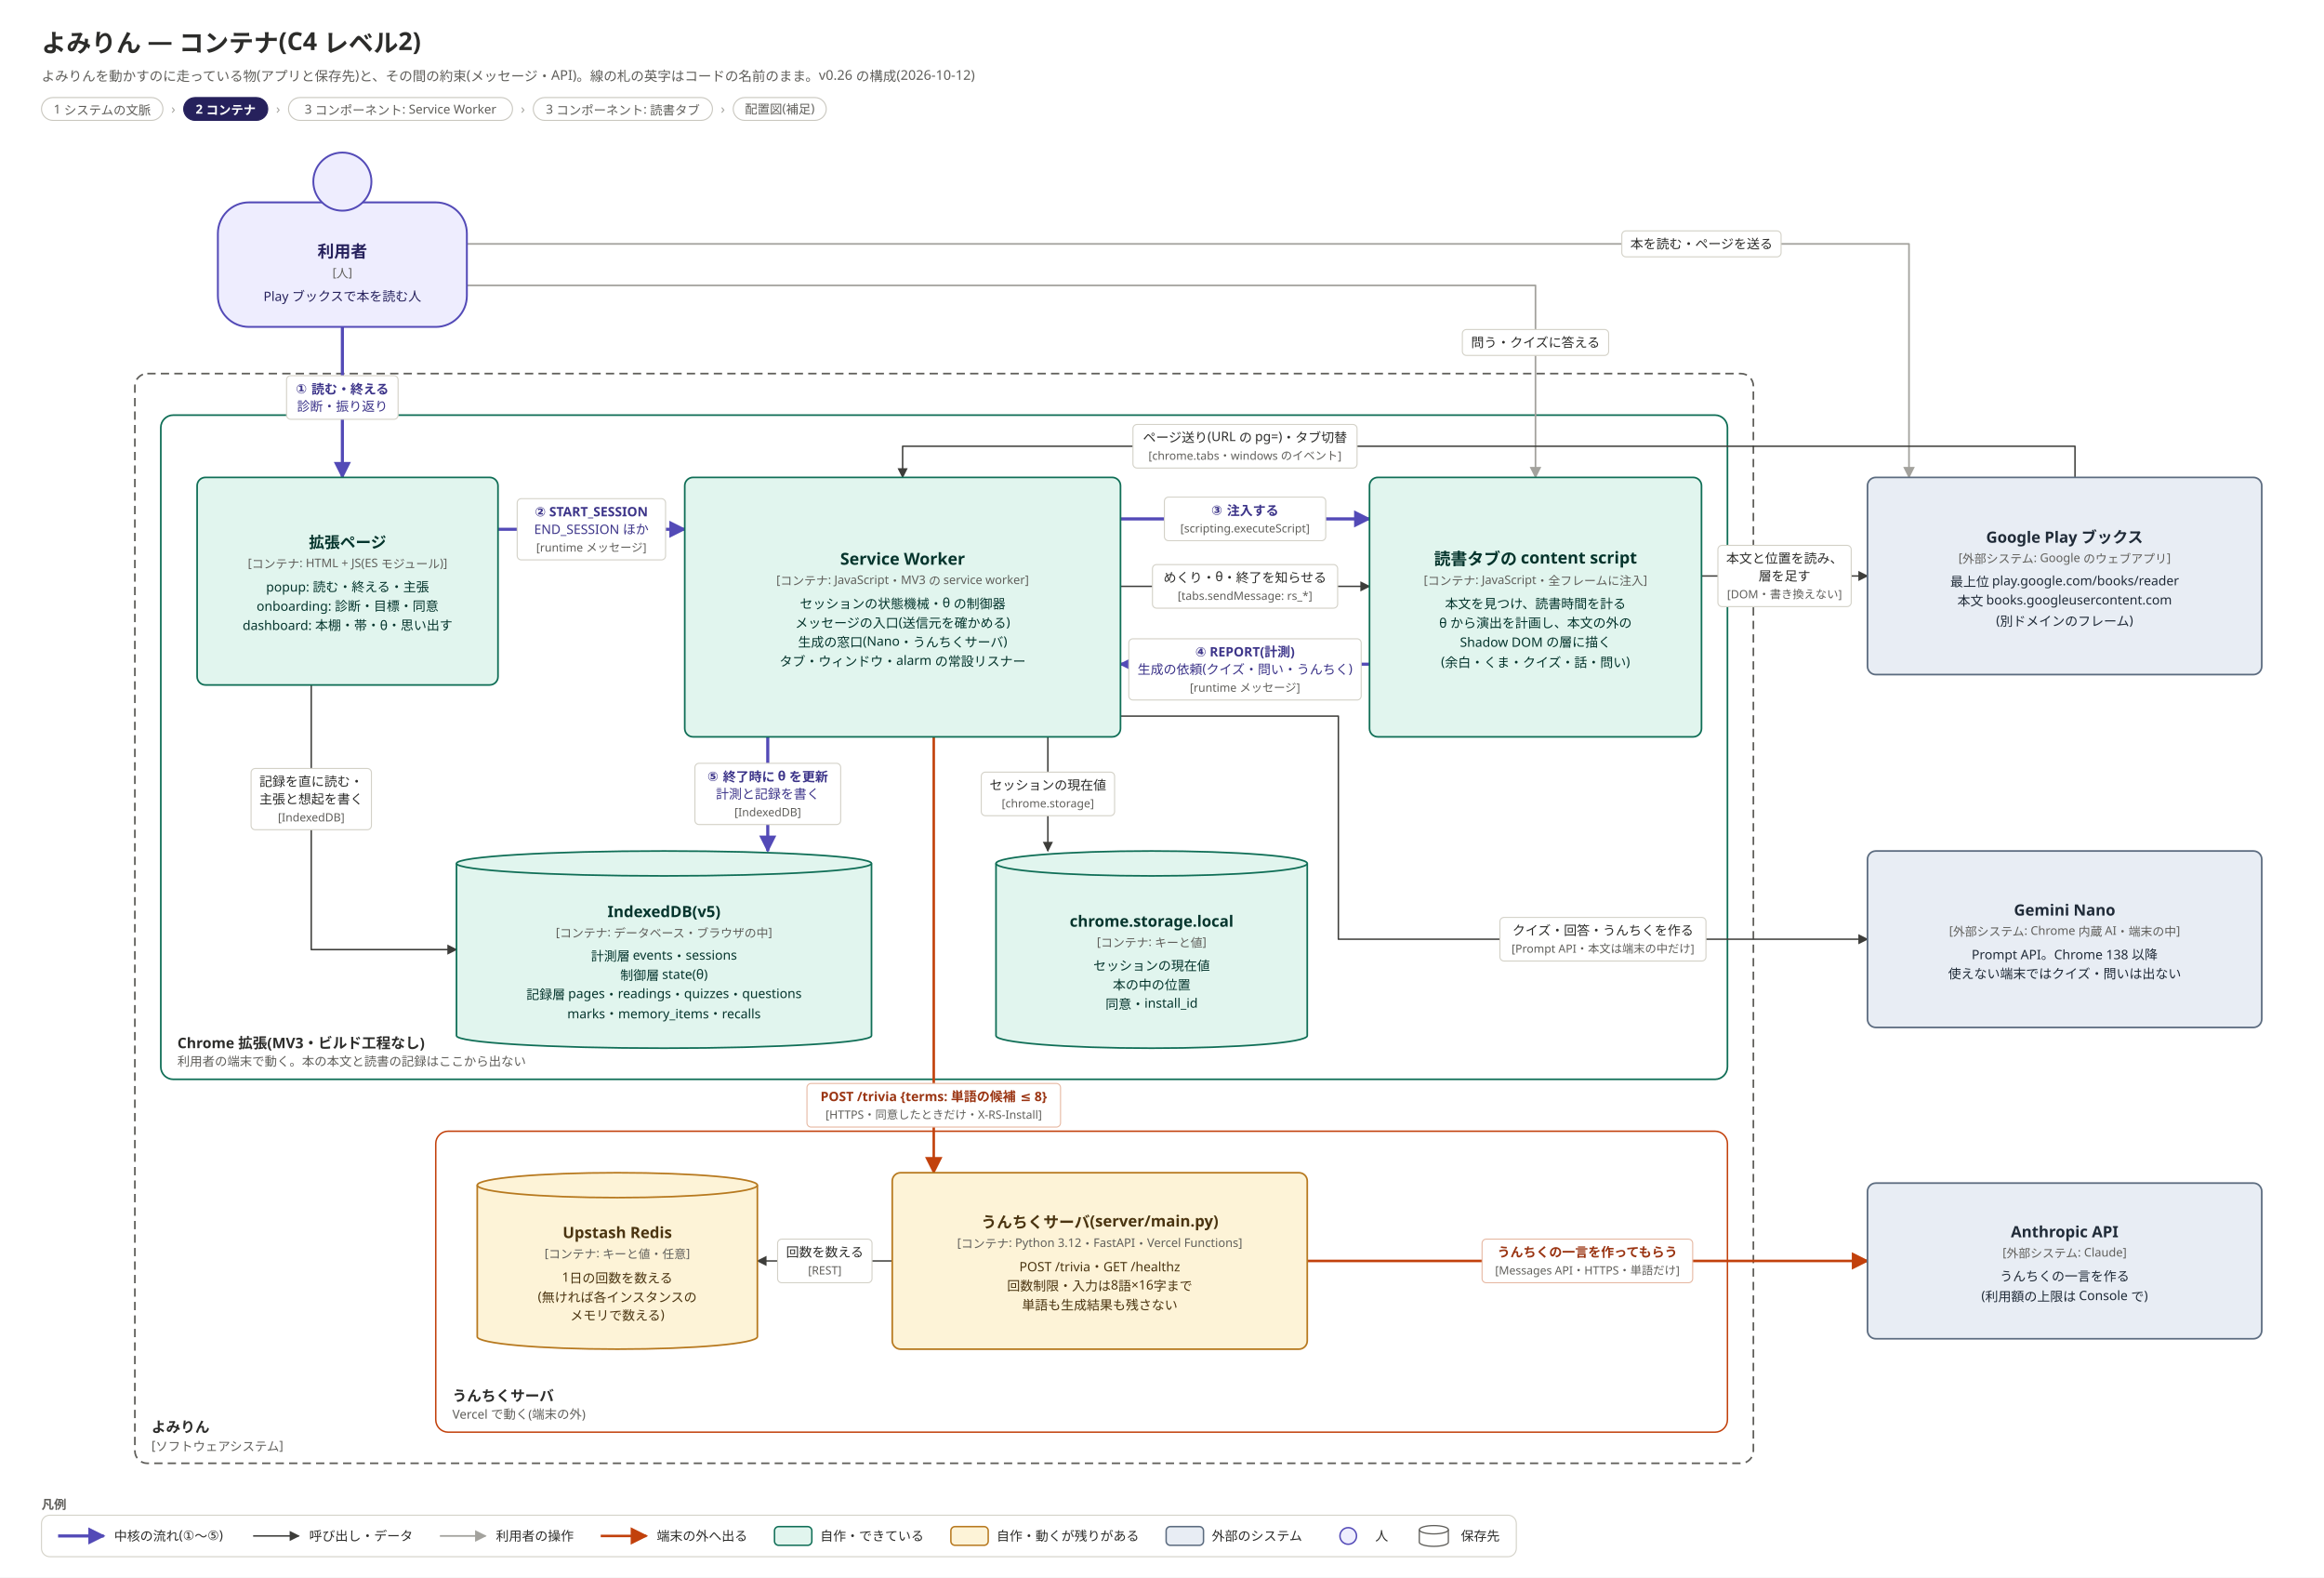
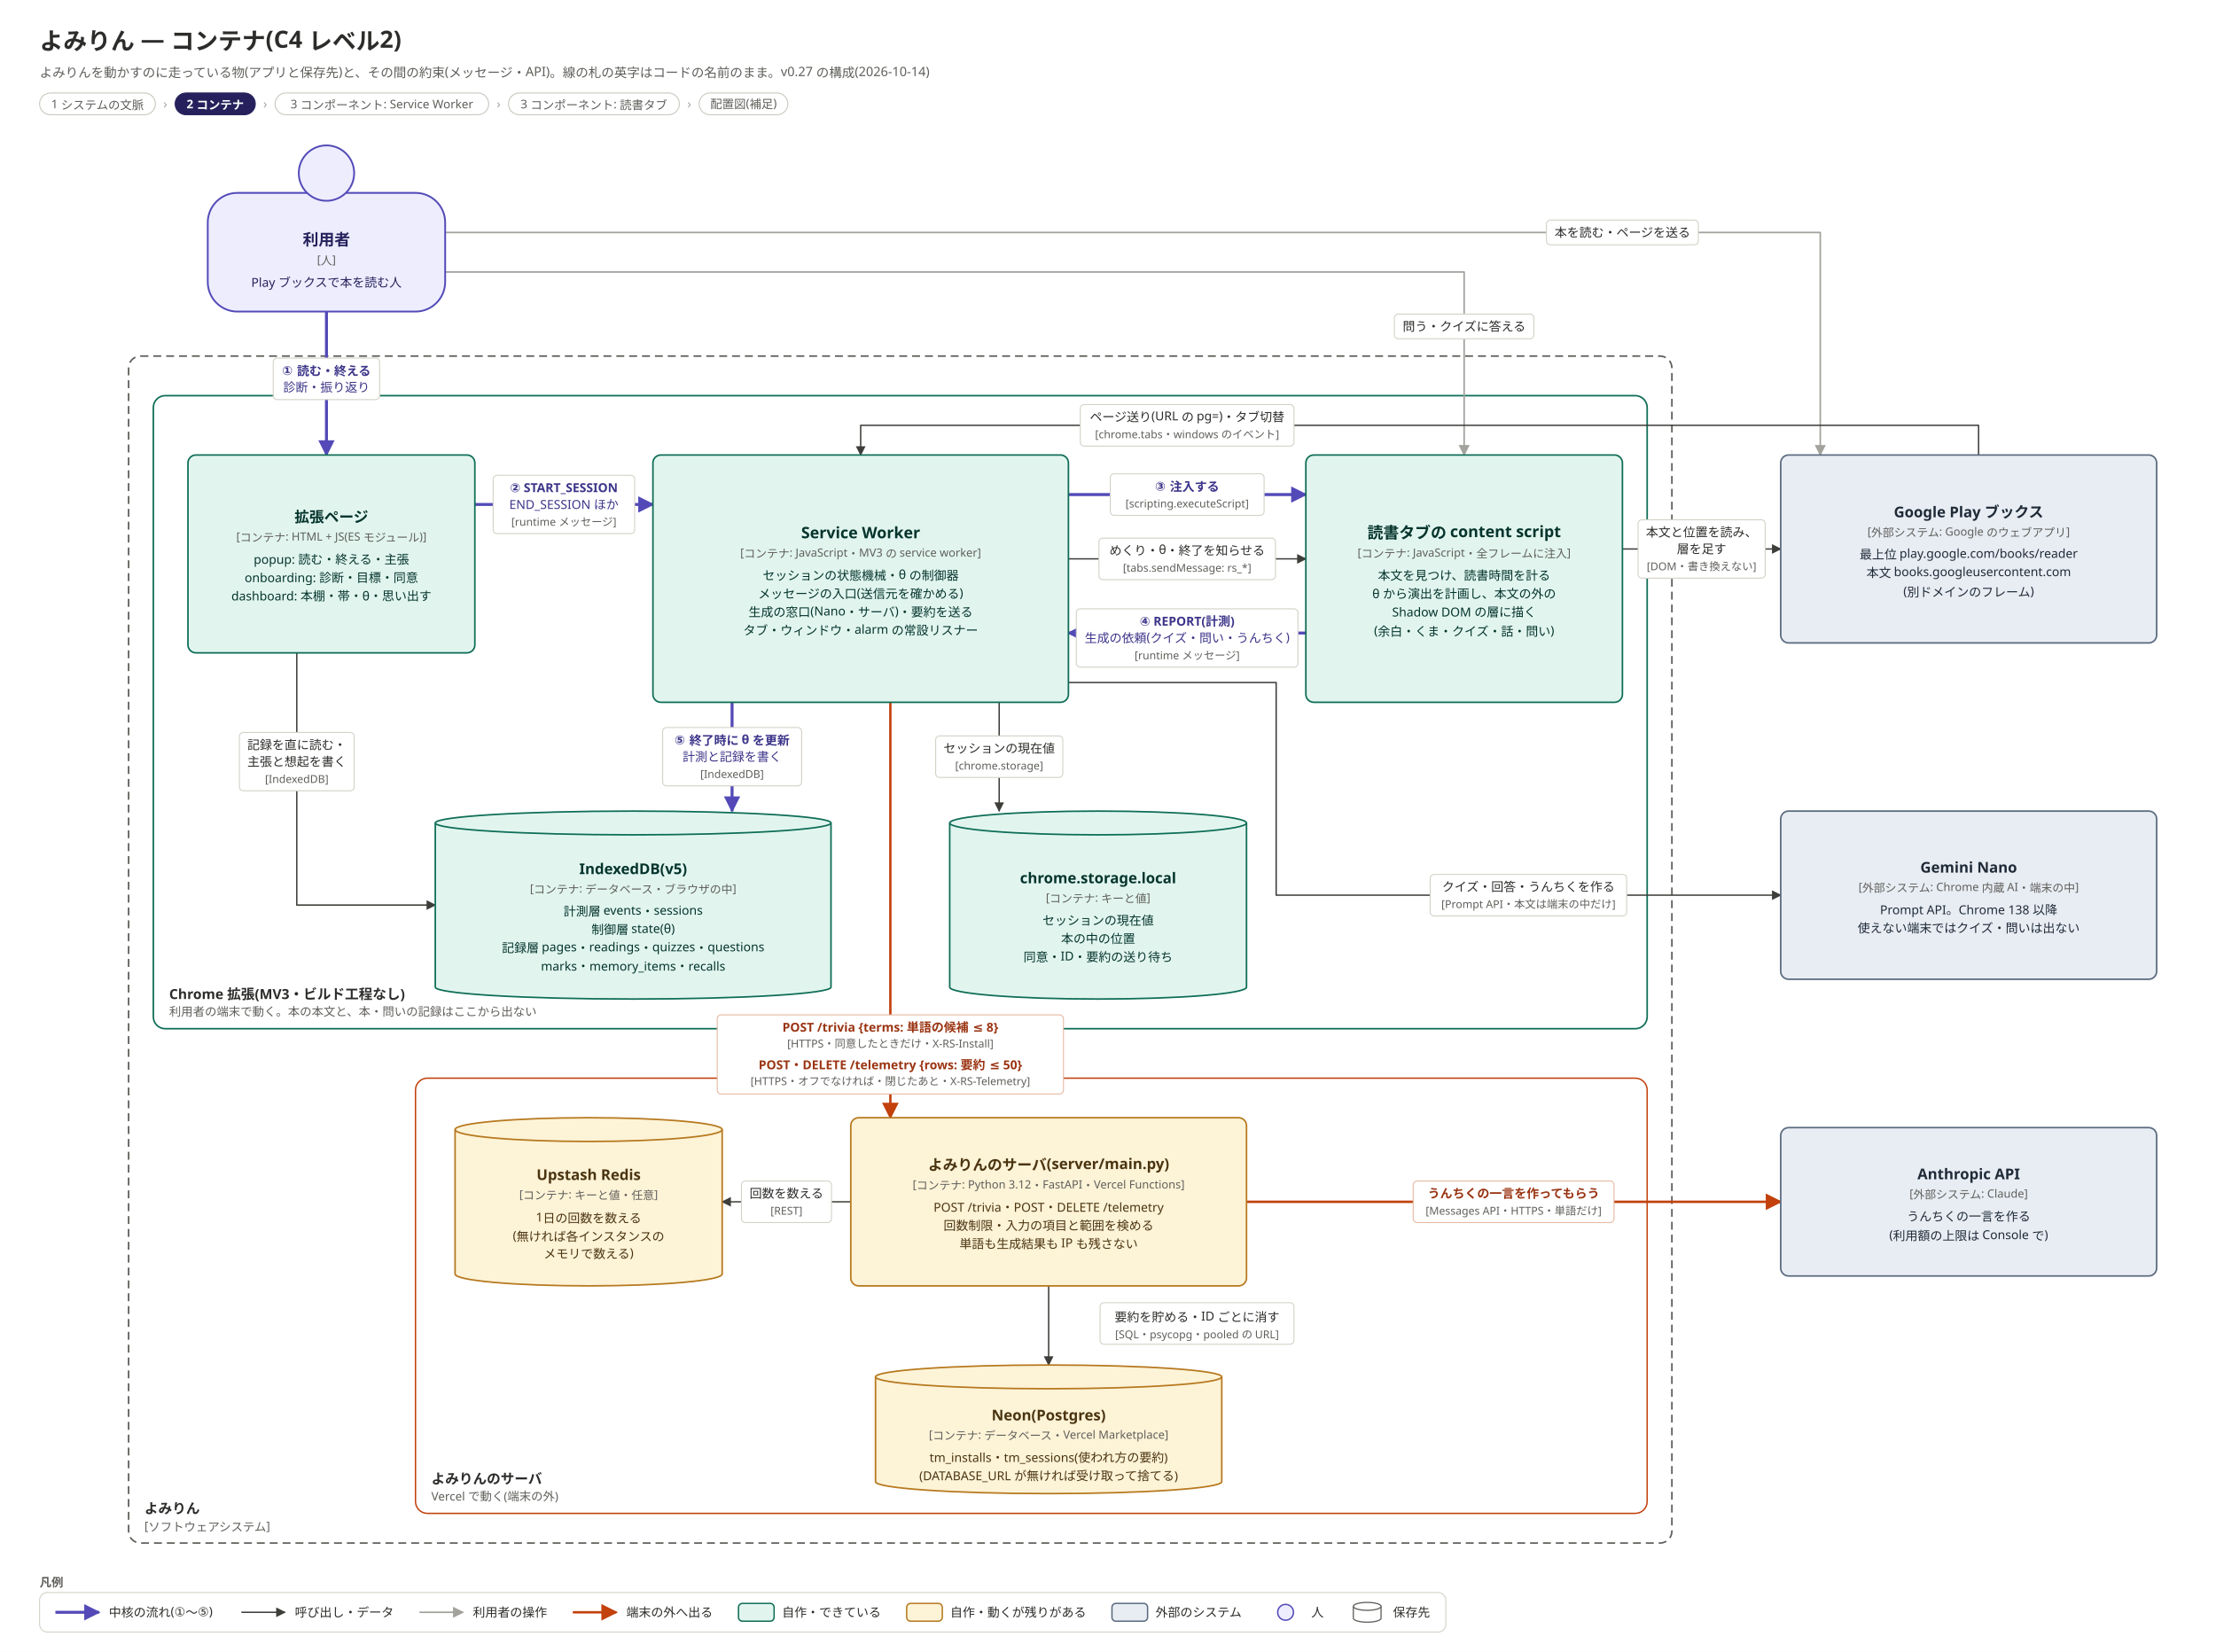
- <svg xmlns="http://www.w3.org/2000/svg" viewBox="0 0 2240 1520" width="2240" height="1520" font-family="'Hiragino Sans','Hiragino Kaku Gothic ProN','Noto Sans JP','Yu Gothic',sans-serif">
+ <svg xmlns="http://www.w3.org/2000/svg" viewBox="0 0 2240 1670" width="2240" height="1670" font-family="'Hiragino Sans','Hiragino Kaku Gothic ProN','Noto Sans JP','Yu Gothic',sans-serif">
  <defs>
    <marker id="a-main" viewBox="0 0 10 10" refX="9" refY="5" markerWidth="5.5" markerHeight="5.5" orient="auto-start-reverse">
      <path d="M0,0 L10,5 L0,10 z" fill="#534ab7" />
    </marker>
    <marker id="a-call" viewBox="0 0 10 10" refX="9" refY="5" markerWidth="7" markerHeight="7" orient="auto-start-reverse">
      <path d="M0,0 L10,5 L0,10 z" fill="#3d3d3a" />
    </marker>
    <marker id="a-user" viewBox="0 0 10 10" refX="9" refY="5" markerWidth="7" markerHeight="7" orient="auto-start-reverse">
      <path d="M0,0 L10,5 L0,10 z" fill="#a3a29d" />
    </marker>
    <marker id="a-egress" viewBox="0 0 10 10" refX="9" refY="5" markerWidth="7" markerHeight="7" orient="auto-start-reverse">
      <path d="M0,0 L10,5 L0,10 z" fill="#c2410c" />
    </marker>
  </defs>
-   <rect width="2240" height="1520" fill="#ffffff" />
-   <rect x="130" y="360" width="1560" height="1050" rx="12" fill="none" stroke="#5f5e5a" stroke-width="1.6" stroke-dasharray="8 5" />
-   <text x="146" y="1380" font-size="14" font-weight="700" fill="#2c2c2a">よみりん</text>
-   <text x="146" y="1397" font-size="12" fill="#5f5e5a">[ソフトウェアシステム]</text>
+   <rect width="2240" height="1670" fill="#ffffff" />
+   <rect x="130" y="360" width="1560" height="1200" rx="12" fill="none" stroke="#5f5e5a" stroke-width="1.6" stroke-dasharray="8 5" />
+   <text x="146" y="1530" font-size="14" font-weight="700" fill="#2c2c2a">よみりん</text>
+   <text x="146" y="1547" font-size="12" fill="#5f5e5a">[ソフトウェアシステム]</text>
  <rect x="155" y="400" width="1510" height="640" rx="12" fill="none" stroke="#0f6e56" stroke-width="1.6" />
  <text x="171" y="1010" font-size="14" font-weight="700" fill="#2c2c2a">Chrome 拡張(MV3・ビルド工程なし)</text>
-   <text x="171" y="1027" font-size="12" fill="#5f5e5a">利用者の端末で動く。本の本文と読書の記録はここから出ない</text>
-   <rect x="420" y="1090" width="1245" height="290" rx="12" fill="none" stroke="#c2410c" stroke-width="1.4" />
-   <text x="436" y="1350" font-size="14" font-weight="700" fill="#2c2c2a">うんちくサーバ</text>
-   <text x="436" y="1367" font-size="12" fill="#5f5e5a">Vercel で動く(端末の外)</text>
+   <text x="171" y="1027" font-size="12" fill="#5f5e5a">利用者の端末で動く。本の本文と、本・問いの記録はここから出ない</text>
+   <rect x="420" y="1090" width="1245" height="440" rx="12" fill="none" stroke="#c2410c" stroke-width="1.4" />
+   <text x="436" y="1500" font-size="14" font-weight="700" fill="#2c2c2a">よみりんのサーバ</text>
+   <text x="436" y="1517" font-size="12" fill="#5f5e5a">Vercel で動く(端末の外)</text>
  <path d="M330,315 L330,460" fill="none" stroke="#534ab7" stroke-width="3" stroke-linejoin="round" marker-end="url(#a-main)" />
  <path d="M450,235 L1840,235 L1840,460" fill="none" stroke="#a3a29d" stroke-width="1.6" stroke-linejoin="round" marker-end="url(#a-user)" />
  <path d="M450,275 L1480,275 L1480,460" fill="none" stroke="#a3a29d" stroke-width="1.6" stroke-linejoin="round" marker-end="url(#a-user)" />
  <path d="M480,510 L660,510" fill="none" stroke="#534ab7" stroke-width="3" stroke-linejoin="round" marker-end="url(#a-main)" />
  <path d="M300,660 L300,915 L440,915" fill="none" stroke="#3d3d3a" stroke-width="1.4" stroke-linejoin="round" marker-end="url(#a-call)" />
  <path d="M1080,500 L1320,500" fill="none" stroke="#534ab7" stroke-width="3" stroke-linejoin="round" marker-end="url(#a-main)" />
  <path d="M1080,565 L1320,565" fill="none" stroke="#3d3d3a" stroke-width="1.4" stroke-linejoin="round" marker-end="url(#a-call)" />
  <path d="M1320,640 L1080,640" fill="none" stroke="#534ab7" stroke-width="3" stroke-linejoin="round" marker-end="url(#a-main)" />
  <path d="M740,710 L740,820" fill="none" stroke="#534ab7" stroke-width="3" stroke-linejoin="round" marker-end="url(#a-main)" />
  <path d="M1010,710 L1010,820" fill="none" stroke="#3d3d3a" stroke-width="1.4" stroke-linejoin="round" marker-end="url(#a-call)" />
  <path d="M2000,460 L2000,430 L870,430 L870,460" fill="none" stroke="#3d3d3a" stroke-width="1.4" stroke-linejoin="round" marker-end="url(#a-call)" />
  <path d="M1640,555 L1800,555" fill="none" stroke="#3d3d3a" stroke-width="1.4" stroke-linejoin="round" marker-end="url(#a-call)" />
  <path d="M1080,690 L1290,690 L1290,905 L1800,905" fill="none" stroke="#3d3d3a" stroke-width="1.4" stroke-linejoin="round" marker-end="url(#a-call)" />
  <path d="M900,710 L900,1130" fill="none" stroke="#c2410c" stroke-width="2.4" stroke-linejoin="round" marker-end="url(#a-egress)" />
  <path d="M1260,1215 L1800,1215" fill="none" stroke="#c2410c" stroke-width="2.4" stroke-linejoin="round" marker-end="url(#a-egress)" />
  <path d="M860,1215 L730,1215" fill="none" stroke="#3d3d3a" stroke-width="1.4" stroke-linejoin="round" marker-end="url(#a-call)" />
+   <path d="M1060,1300 L1060,1380" fill="none" stroke="#3d3d3a" stroke-width="1.4" stroke-linejoin="round" marker-end="url(#a-call)" />
  <rect x="210" y="195" width="240" height="120" rx="30" fill="#eeedfe" stroke="#534ab7" stroke-width="1.8" />
  <circle cx="330" cy="175" r="28" fill="#eeedfe" stroke="#534ab7" stroke-width="1.8" />
  <text x="330" y="247.93" text-anchor="middle" font-size="16" font-weight="700" fill="#26215c">利用者</text>
  <text x="330" y="266.52" text-anchor="middle" font-size="11.5" fill="#5f5e5a">[人]</text>
  <text x="330" y="290" text-anchor="middle" font-size="12.5" fill="#26215c">Play ブックスで本を読む人</text>
  <rect x="190" y="460" width="290" height="200" rx="8" fill="#e1f5ee" stroke="#0f6e56" stroke-width="1.6" />
  <text x="335" y="527.95" text-anchor="middle" font-size="15" font-weight="700" fill="#04342c">拡張ページ</text>
  <text x="335" y="546.52" text-anchor="middle" font-size="11.5" fill="#5f5e5a">[コンテナ: HTML + JS(ES モジュール)]</text>
  <text x="335" y="570" text-anchor="middle" font-size="12.5" fill="#04342c">popup: 読む・終える・主張</text>
  <text x="335" y="588.5" text-anchor="middle" font-size="12.5" fill="#04342c">onboarding: 診断・目標・同意</text>
  <text x="335" y="607" text-anchor="middle" font-size="12.5" fill="#04342c">dashboard: 本棚・帯・θ・思い出す</text>
  <rect x="660" y="460" width="420" height="250" rx="8" fill="#e1f5ee" stroke="#0f6e56" stroke-width="1.6" />
  <text x="870" y="544.18" text-anchor="middle" font-size="16" font-weight="700" fill="#04342c">Service Worker</text>
  <text x="870" y="562.77" text-anchor="middle" font-size="11.5" fill="#5f5e5a">[コンテナ: JavaScript・MV3 の service worker]</text>
  <text x="870" y="586.25" text-anchor="middle" font-size="12.5" fill="#04342c">セッションの状態機械・θ の制御器</text>
  <text x="870" y="604.75" text-anchor="middle" font-size="12.5" fill="#04342c">メッセージの入口(送信元を確かめる)</text>
-   <text x="870" y="623.25" text-anchor="middle" font-size="12.5" fill="#04342c">生成の窓口(Nano・うんちくサーバ)</text>
+   <text x="870" y="623.25" text-anchor="middle" font-size="12.5" fill="#04342c">生成の窓口(Nano・サーバ)・要約を送る</text>
  <text x="870" y="641.75" text-anchor="middle" font-size="12.5" fill="#04342c">タブ・ウィンドウ・alarm の常設リスナー</text>
  <rect x="1320" y="460" width="320" height="250" rx="8" fill="#e1f5ee" stroke="#0f6e56" stroke-width="1.6" />
  <text x="1480" y="544.18" text-anchor="middle" font-size="16" font-weight="700" fill="#04342c">読書タブの content script</text>
  <text x="1480" y="562.77" text-anchor="middle" font-size="11.5" fill="#5f5e5a">[コンテナ: JavaScript・全フレームに注入]</text>
  <text x="1480" y="586.25" text-anchor="middle" font-size="12.5" fill="#04342c">本文を見つけ、読書時間を計る</text>
  <text x="1480" y="604.75" text-anchor="middle" font-size="12.5" fill="#04342c">θ から演出を計画し、本文の外の</text>
  <text x="1480" y="623.25" text-anchor="middle" font-size="12.5" fill="#04342c">Shadow DOM の層に描く</text>
  <text x="1480" y="641.75" text-anchor="middle" font-size="12.5" fill="#04342c">(余白・くま・クイズ・話・問い)</text>
  <path d="M440,832 a200,12 0 0 1 400,0 v166 a200,12 0 0 1 -400,0 z" fill="#e1f5ee" stroke="#0f6e56" stroke-width="1.6" />
  <path d="M440,832 a200,12 0 0 0 400,0" fill="none" stroke="#0f6e56" stroke-width="1.6" />
  <text x="640" y="883.7" text-anchor="middle" font-size="15" font-weight="700" fill="#04342c">IndexedDB(v5)</text>
  <text x="640" y="902.27" text-anchor="middle" font-size="11.5" fill="#5f5e5a">[コンテナ: データベース・ブラウザの中]</text>
  <text x="640" y="925.75" text-anchor="middle" font-size="12.5" fill="#04342c">計測層 events・sessions</text>
  <text x="640" y="944.25" text-anchor="middle" font-size="12.5" fill="#04342c">制御層 state(θ)</text>
  <text x="640" y="962.75" text-anchor="middle" font-size="12.5" fill="#04342c">記録層 pages・readings・quizzes・questions</text>
  <text x="640" y="981.25" text-anchor="middle" font-size="12.5" fill="#04342c">marks・memory_items・recalls</text>
  <path d="M960,832 a150,12 0 0 1 300,0 v166 a150,12 0 0 1 -300,0 z" fill="#e1f5ee" stroke="#0f6e56" stroke-width="1.6" />
  <path d="M960,832 a150,12 0 0 0 300,0" fill="none" stroke="#0f6e56" stroke-width="1.6" />
  <text x="1110" y="892.95" text-anchor="middle" font-size="15" font-weight="700" fill="#04342c">chrome.storage.local</text>
  <text x="1110" y="911.52" text-anchor="middle" font-size="11.5" fill="#5f5e5a">[コンテナ: キーと値]</text>
  <text x="1110" y="935" text-anchor="middle" font-size="12.5" fill="#04342c">セッションの現在値</text>
  <text x="1110" y="953.5" text-anchor="middle" font-size="12.5" fill="#04342c">本の中の位置</text>
-   <text x="1110" y="972" text-anchor="middle" font-size="12.5" fill="#04342c">同意・install_id</text>
+   <text x="1110" y="972" text-anchor="middle" font-size="12.5" fill="#04342c">同意・ID・要約の送り待ち</text>
  <rect x="860" y="1130" width="400" height="170" rx="8" fill="#fdf3d7" stroke="#b7791f" stroke-width="1.6" />
-   <text x="1060" y="1182.95" text-anchor="middle" font-size="15" font-weight="700" fill="#4a3410">うんちくサーバ(server/main.py)</text>
+   <text x="1060" y="1182.95" text-anchor="middle" font-size="15" font-weight="700" fill="#4a3410">よみりんのサーバ(server/main.py)</text>
  <text x="1060" y="1201.52" text-anchor="middle" font-size="11.5" fill="#5f5e5a">[コンテナ: Python 3.12・FastAPI・Vercel Functions]</text>
-   <text x="1060" y="1225" text-anchor="middle" font-size="12.5" fill="#4a3410">POST /trivia・GET /healthz</text>
-   <text x="1060" y="1243.5" text-anchor="middle" font-size="12.5" fill="#4a3410">回数制限・入力は8語×16字まで</text>
-   <text x="1060" y="1262" text-anchor="middle" font-size="12.5" fill="#4a3410">単語も生成結果も残さない</text>
+   <text x="1060" y="1225" text-anchor="middle" font-size="12.5" fill="#4a3410">POST /trivia・POST・DELETE /telemetry</text>
+   <text x="1060" y="1243.5" text-anchor="middle" font-size="12.5" fill="#4a3410">回数制限・入力の項目と範囲を検める</text>
+   <text x="1060" y="1262" text-anchor="middle" font-size="12.5" fill="#4a3410">単語も生成結果も IP も残さない</text>
  <path d="M460,1142 a135,12 0 0 1 270,0 v146 a135,12 0 0 1 -270,0 z" fill="#fdf3d7" stroke="#b7791f" stroke-width="1.6" />
  <path d="M460,1142 a135,12 0 0 0 270,0" fill="none" stroke="#b7791f" stroke-width="1.6" />
  <text x="595" y="1192.95" text-anchor="middle" font-size="15" font-weight="700" fill="#4a3410">Upstash Redis</text>
  <text x="595" y="1211.52" text-anchor="middle" font-size="11.5" fill="#5f5e5a">[コンテナ: キーと値・任意]</text>
  <text x="595" y="1235" text-anchor="middle" font-size="12.5" fill="#4a3410">1日の回数を数える</text>
  <text x="595" y="1253.5" text-anchor="middle" font-size="12.5" fill="#4a3410">(無ければ各インスタンスの</text>
  <text x="595" y="1272" text-anchor="middle" font-size="12.5" fill="#4a3410">メモリで数える)</text>
+   <path d="M885,1392 a175,12 0 0 1 350,0 v106 a175,12 0 0 1 -350,0 z" fill="#fdf3d7" stroke="#b7791f" stroke-width="1.6" />
+   <path d="M885,1392 a175,12 0 0 0 350,0" fill="none" stroke="#b7791f" stroke-width="1.6" />
+   <text x="1060" y="1436" text-anchor="middle" font-size="15" font-weight="700" fill="#4a3410">Neon(Postgres)</text>
+   <text x="1060" y="1454.5" text-anchor="middle" font-size="11.5" fill="#5f5e5a">[コンテナ: データベース・Vercel Marketplace]</text>
+   <text x="1060" y="1478" text-anchor="middle" font-size="12.5" fill="#4a3410">tm_installs・tm_sessions(使われ方の要約)</text>
+   <text x="1060" y="1496.5" text-anchor="middle" font-size="12.5" fill="#4a3410">(DATABASE_URL が無ければ受け取って捨てる)</text>
  <rect x="1800" y="460" width="380" height="190" rx="8" fill="#e8edf4" stroke="#5b6b7f" stroke-width="1.6" />
  <text x="1990" y="522.95" text-anchor="middle" font-size="15" font-weight="700" fill="#1f2a37">Google Play ブックス</text>
  <text x="1990" y="541.52" text-anchor="middle" font-size="11.5" fill="#5f5e5a">[外部システム: Google のウェブアプリ]</text>
  <text x="1990" y="565" text-anchor="middle" font-size="12.5" fill="#1f2a37">最上位 play.google.com/books/reader</text>
  <text x="1990" y="583.5" text-anchor="middle" font-size="12.5" fill="#1f2a37">本文 books.googleusercontent.com</text>
  <text x="1990" y="602" text-anchor="middle" font-size="12.5" fill="#1f2a37">(別ドメインのフレーム)</text>
  <rect x="1800" y="820" width="380" height="170" rx="8" fill="#e8edf4" stroke="#5b6b7f" stroke-width="1.6" />
  <text x="1990" y="882.2" text-anchor="middle" font-size="15" font-weight="700" fill="#1f2a37">Gemini Nano</text>
  <text x="1990" y="900.77" text-anchor="middle" font-size="11.5" fill="#5f5e5a">[外部システム: Chrome 内蔵 AI・端末の中]</text>
  <text x="1990" y="924.25" text-anchor="middle" font-size="12.5" fill="#1f2a37">Prompt API。Chrome 138 以降</text>
  <text x="1990" y="942.75" text-anchor="middle" font-size="12.5" fill="#1f2a37">使えない端末ではクイズ・問いは出ない</text>
  <rect x="1800" y="1140" width="380" height="150" rx="8" fill="#e8edf4" stroke="#5b6b7f" stroke-width="1.6" />
  <text x="1990" y="1192.2" text-anchor="middle" font-size="15" font-weight="700" fill="#1f2a37">Anthropic API</text>
  <text x="1990" y="1210.77" text-anchor="middle" font-size="11.5" fill="#5f5e5a">[外部システム: Claude]</text>
  <text x="1990" y="1234.25" text-anchor="middle" font-size="12.5" fill="#1f2a37">うんちくの一言を作る</text>
  <text x="1990" y="1252.75" text-anchor="middle" font-size="12.5" fill="#1f2a37">(利用額の上限は Console で)</text>
  <text x="40" y="50" font-size="24" font-weight="700" fill="#2c2c2a">よみりん — コンテナ(C4 レベル2)</text>
-   <text x="40" y="78" font-size="13" fill="#5f5e5a">よみりんを動かすのに走っている物(アプリと保存先)と、その間の約束(メッセージ・API)。線の札の英字はコードの名前のまま。v0.26 の構成(2026-10-12)</text>
+   <text x="40" y="78" font-size="13" fill="#5f5e5a">よみりんを動かすのに走っている物(アプリと保存先)と、その間の約束(メッセージ・API)。線の札の英字はコードの名前のまま。v0.27 の構成(2026-10-14)</text>
  <rect x="40" y="94" width="117.04" height="22" rx="11" fill="#ffffff" stroke="#c9c7bf" stroke-width="1" />
  <text x="98.52" y="109.5" text-anchor="middle" font-size="12" fill="#5f5e5a">1 システムの文脈</text>
  <text x="165.04" y="109.5" font-size="13" fill="#a3a29d">›</text>
  <rect x="177.04" y="94" width="81.04" height="22" rx="11" fill="#26215c" stroke="#26215c" stroke-width="1" />
  <text x="217.56" y="109.5" text-anchor="middle" font-size="12" font-weight="600" fill="#ffffff">2 コンテナ</text>
  <text x="266.08" y="109.5" font-size="13" fill="#a3a29d">›</text>
  <rect x="278.08" y="94" width="215.92" height="22" rx="11" fill="#ffffff" stroke="#c9c7bf" stroke-width="1" />
  <text x="386.04" y="109.5" text-anchor="middle" font-size="12" fill="#5f5e5a">3 コンポーネント: Service Worker</text>
  <text x="502" y="109.5" font-size="13" fill="#a3a29d">›</text>
  <rect x="514" y="94" width="172.72" height="22" rx="11" fill="#ffffff" stroke="#c9c7bf" stroke-width="1" />
  <text x="600.36" y="109.5" text-anchor="middle" font-size="12" fill="#5f5e5a">3 コンポーネント: 読書タブ</text>
  <text x="694.72" y="109.5" font-size="13" fill="#a3a29d">›</text>
  <rect x="706.72" y="94" width="89.68" height="22" rx="11" fill="#ffffff" stroke="#c9c7bf" stroke-width="1" />
  <text x="751.56" y="109.5" text-anchor="middle" font-size="12" fill="#5f5e5a">配置図(補足)</text>
  <rect x="276.2" y="362" width="107.5" height="42" rx="4" fill="#ffffff" stroke="#d3d1c7" stroke-width="1" />
  <text x="330" y="379" text-anchor="middle" font-size="12.5" font-weight="600" fill="#3c3489">① 読む・終える</text>
  <text x="330" y="396" text-anchor="middle" font-size="12.5" fill="#3c3489">診断・振り返り</text>
  <rect x="1563.2" y="222.5" width="153.5" height="25" rx="4" fill="#ffffff" stroke="#d3d1c7" stroke-width="1" />
  <text x="1640" y="239.5" text-anchor="middle" font-size="12.5" fill="#2c2c2a">本を読む・ページを送る</text>
  <rect x="1409.5" y="317.5" width="141" height="25" rx="4" fill="#ffffff" stroke="#d3d1c7" stroke-width="1" />
  <text x="1480" y="334.5" text-anchor="middle" font-size="12.5" fill="#2c2c2a">問う・クイズに答える</text>
  <rect x="498.5" y="480.5" width="143" height="59" rx="4" fill="#ffffff" stroke="#d3d1c7" stroke-width="1" />
  <text x="570" y="497.5" text-anchor="middle" font-size="12.5" font-weight="600" fill="#3c3489">② START_SESSION</text>
  <text x="570" y="514.5" text-anchor="middle" font-size="12.5" fill="#3c3489">END_SESSION ほか</text>
  <text x="570" y="531.5" text-anchor="middle" font-size="11" fill="#5f5e5a">[runtime メッセージ]</text>
  <rect x="242" y="740.5" width="116" height="59" rx="4" fill="#ffffff" stroke="#d3d1c7" stroke-width="1" />
  <text x="300" y="757.5" text-anchor="middle" font-size="12.5" fill="#2c2c2a">記録を直に読む・</text>
  <text x="300" y="774.5" text-anchor="middle" font-size="12.5" fill="#2c2c2a">主張と想起を書く</text>
  <text x="300" y="791.5" text-anchor="middle" font-size="11" fill="#5f5e5a">[IndexedDB]</text>
  <rect x="1122.3" y="479" width="155.5" height="42" rx="4" fill="#ffffff" stroke="#d3d1c7" stroke-width="1" />
  <text x="1200" y="496" text-anchor="middle" font-size="12.5" font-weight="600" fill="#3c3489">③ 注入する</text>
  <text x="1200" y="513" text-anchor="middle" font-size="11" fill="#5f5e5a">[scripting.executeScript]</text>
  <rect x="1110.8" y="544" width="178.5" height="42" rx="4" fill="#ffffff" stroke="#d3d1c7" stroke-width="1" />
  <text x="1200" y="561" text-anchor="middle" font-size="12.5" fill="#2c2c2a">めくり・θ・終了を知らせる</text>
  <text x="1200" y="578" text-anchor="middle" font-size="11" fill="#5f5e5a">[tabs.sendMessage: rs_*]</text>
  <rect x="1088" y="615.5" width="224" height="59" rx="4" fill="#ffffff" stroke="#d3d1c7" stroke-width="1" />
  <text x="1200" y="632.5" text-anchor="middle" font-size="12.5" font-weight="600" fill="#3c3489">④ REPORT(計測)</text>
  <text x="1200" y="649.5" text-anchor="middle" font-size="12.5" fill="#3c3489">生成の依頼(クイズ・問い・うんちく)</text>
  <text x="1200" y="666.5" text-anchor="middle" font-size="11" fill="#5f5e5a">[runtime メッセージ]</text>
  <rect x="669.8" y="735.5" width="140.5" height="59" rx="4" fill="#ffffff" stroke="#d3d1c7" stroke-width="1" />
  <text x="740" y="752.5" text-anchor="middle" font-size="12.5" font-weight="600" fill="#3c3489">⑤ 終了時に θ を更新</text>
  <text x="740" y="769.5" text-anchor="middle" font-size="12.5" fill="#3c3489">計測と記録を書く</text>
  <text x="740" y="786.5" text-anchor="middle" font-size="11" fill="#5f5e5a">[IndexedDB]</text>
  <rect x="945.8" y="744" width="128.5" height="42" rx="4" fill="#ffffff" stroke="#d3d1c7" stroke-width="1" />
  <text x="1010" y="761" text-anchor="middle" font-size="12.5" fill="#2c2c2a">セッションの現在値</text>
  <text x="1010" y="778" text-anchor="middle" font-size="11" fill="#5f5e5a">[chrome.storage]</text>
  <rect x="1092" y="409" width="216" height="42" rx="4" fill="#ffffff" stroke="#d3d1c7" stroke-width="1" />
  <text x="1200" y="426" text-anchor="middle" font-size="12.5" fill="#2c2c2a">ページ送り(URL の pg=)・タブ切替</text>
  <text x="1200" y="443" text-anchor="middle" font-size="11" fill="#5f5e5a">[chrome.tabs・windows のイベント]</text>
  <rect x="1655.8" y="525.5" width="128.5" height="59" rx="4" fill="#ffffff" stroke="#d3d1c7" stroke-width="1" />
  <text x="1720" y="542.5" text-anchor="middle" font-size="12.5" fill="#2c2c2a">本文と位置を読み、</text>
  <text x="1720" y="559.5" text-anchor="middle" font-size="12.5" fill="#2c2c2a">層を足す</text>
  <text x="1720" y="576.5" text-anchor="middle" font-size="11" fill="#5f5e5a">[DOM・書き換えない]</text>
  <rect x="1445.7" y="884" width="198.6" height="42" rx="4" fill="#ffffff" stroke="#d3d1c7" stroke-width="1" />
  <text x="1545" y="901" text-anchor="middle" font-size="12.5" fill="#2c2c2a">クイズ・回答・うんちくを作る</text>
  <text x="1545" y="918" text-anchor="middle" font-size="11" fill="#5f5e5a">[Prompt API・本文は端末の中だけ]</text>
-   <rect x="777.8" y="1044" width="244.4" height="42" rx="4" fill="#ffffff" stroke="#e6b8a2" stroke-width="1" />
-   <text x="900" y="1061" text-anchor="middle" font-size="12.5" font-weight="600" fill="#9a3412">POST /trivia {terms: 単語の候補 ≤ 8}</text>
-   <text x="900" y="1078" text-anchor="middle" font-size="11" fill="#5f5e5a">[HTTPS・同意したときだけ・X-RS-Install]</text>
+   <rect x="725" y="1026" width="350" height="80" rx="4" fill="#ffffff" stroke="#e6b8a2" stroke-width="1" />
+   <text x="900" y="1043" text-anchor="middle" font-size="12.5" font-weight="600" fill="#9a3412">POST /trivia {terms: 単語の候補 ≤ 8}</text>
+   <text x="900" y="1059" text-anchor="middle" font-size="11" fill="#5f5e5a">[HTTPS・同意したときだけ・X-RS-Install]</text>
+   <text x="900" y="1081" text-anchor="middle" font-size="12.5" font-weight="600" fill="#9a3412">POST・DELETE /telemetry {rows: 要約 ≤ 50}</text>
+   <text x="900" y="1097" text-anchor="middle" font-size="11" fill="#5f5e5a">[HTTPS・オフでなければ・閉じたあと・X-RS-Telemetry]</text>
  <rect x="1428.5" y="1194" width="203" height="42" rx="4" fill="#ffffff" stroke="#e6b8a2" stroke-width="1" />
  <text x="1530" y="1211" text-anchor="middle" font-size="12.5" font-weight="600" fill="#9a3412">うんちくの一言を作ってもらう</text>
  <text x="1530" y="1228" text-anchor="middle" font-size="11" fill="#5f5e5a">[Messages API・HTTPS・単語だけ]</text>
+   <rect x="1112" y="1317" width="196" height="42" rx="4" fill="#ffffff" stroke="#d3d1c7" stroke-width="1" />
+   <text x="1210" y="1336" text-anchor="middle" font-size="12.5" fill="#2c2c2a">要約を貯める・ID ごとに消す</text>
+   <text x="1210" y="1353" text-anchor="middle" font-size="11" fill="#5f5e5a">[SQL・psycopg・pooled の URL]</text>
  <rect x="749.5" y="1194" width="91" height="42" rx="4" fill="#ffffff" stroke="#d3d1c7" stroke-width="1" />
  <text x="795" y="1211" text-anchor="middle" font-size="12.5" fill="#2c2c2a">回数を数える</text>
  <text x="795" y="1228" text-anchor="middle" font-size="11" fill="#5f5e5a">[REST]</text>
-   <rect x="40" y="1460" width="1421.5" height="40" rx="8" fill="#ffffff" stroke="#d3d1c7" stroke-width="1" />
-   <text x="40" y="1454" font-size="12" font-weight="600" fill="#5f5e5a">凡例</text>
-   <path d="M56,1480 L100,1480" stroke="#534ab7" stroke-width="3" marker-end="url(#a-main)" />
-   <text x="110" y="1484.5" font-size="12.5" fill="#2c2c2a">中核の流れ(①〜⑤)</text>
-   <path d="M244,1480 L288,1480" stroke="#3d3d3a" stroke-width="1.4" marker-end="url(#a-call)" />
-   <text x="298" y="1484.5" font-size="12.5" fill="#2c2c2a">呼び出し・データ</text>
-   <path d="M424,1480 L468,1480" stroke="#a3a29d" stroke-width="1.6" marker-end="url(#a-user)" />
-   <text x="478" y="1484.5" font-size="12.5" fill="#2c2c2a">利用者の操作</text>
-   <path d="M579,1480 L623,1480" stroke="#c2410c" stroke-width="2.4" marker-end="url(#a-egress)" />
-   <text x="633" y="1484.5" font-size="12.5" fill="#2c2c2a">端末の外へ出る</text>
-   <rect x="746.5" y="1471" width="36" height="18" rx="4" fill="#e1f5ee" stroke="#0f6e56" stroke-width="1.4" />
-   <text x="790.5" y="1484.5" font-size="12.5" fill="#2c2c2a">自作・できている</text>
-   <rect x="916.5" y="1471" width="36" height="18" rx="4" fill="#fdf3d7" stroke="#b7791f" stroke-width="1.4" />
-   <text x="960.5" y="1484.5" font-size="12.5" fill="#2c2c2a">自作・動くが残りがある</text>
-   <rect x="1124" y="1471" width="36" height="18" rx="4" fill="#e8edf4" stroke="#5b6b7f" stroke-width="1.4" />
-   <text x="1168" y="1484.5" font-size="12.5" fill="#2c2c2a">外部のシステム</text>
-   <circle cx="1299.5" cy="1480" r="8" fill="#eeedfe" stroke="#534ab7" stroke-width="1.4" />
-   <text x="1325.5" y="1484.5" font-size="12.5" fill="#2c2c2a">人</text>
-   <path d="M1368,1474 a14,4 0 0 1 28,0 v12 a14,4 0 0 1 -28,0 z" fill="#ffffff" stroke="#5f5e5a" stroke-width="1.2" />
-   <path d="M1368,1474 a14,4 0 0 0 28,0" fill="none" stroke="#5f5e5a" stroke-width="1.2" />
-   <text x="1408" y="1484.5" font-size="12.5" fill="#2c2c2a">保存先</text>
+   <rect x="40" y="1610" width="1421.5" height="40" rx="8" fill="#ffffff" stroke="#d3d1c7" stroke-width="1" />
+   <text x="40" y="1604" font-size="12" font-weight="600" fill="#5f5e5a">凡例</text>
+   <path d="M56,1630 L100,1630" stroke="#534ab7" stroke-width="3" marker-end="url(#a-main)" />
+   <text x="110" y="1634.5" font-size="12.5" fill="#2c2c2a">中核の流れ(①〜⑤)</text>
+   <path d="M244,1630 L288,1630" stroke="#3d3d3a" stroke-width="1.4" marker-end="url(#a-call)" />
+   <text x="298" y="1634.5" font-size="12.5" fill="#2c2c2a">呼び出し・データ</text>
+   <path d="M424,1630 L468,1630" stroke="#a3a29d" stroke-width="1.6" marker-end="url(#a-user)" />
+   <text x="478" y="1634.5" font-size="12.5" fill="#2c2c2a">利用者の操作</text>
+   <path d="M579,1630 L623,1630" stroke="#c2410c" stroke-width="2.4" marker-end="url(#a-egress)" />
+   <text x="633" y="1634.5" font-size="12.5" fill="#2c2c2a">端末の外へ出る</text>
+   <rect x="746.5" y="1621" width="36" height="18" rx="4" fill="#e1f5ee" stroke="#0f6e56" stroke-width="1.4" />
+   <text x="790.5" y="1634.5" font-size="12.5" fill="#2c2c2a">自作・できている</text>
+   <rect x="916.5" y="1621" width="36" height="18" rx="4" fill="#fdf3d7" stroke="#b7791f" stroke-width="1.4" />
+   <text x="960.5" y="1634.5" font-size="12.5" fill="#2c2c2a">自作・動くが残りがある</text>
+   <rect x="1124" y="1621" width="36" height="18" rx="4" fill="#e8edf4" stroke="#5b6b7f" stroke-width="1.4" />
+   <text x="1168" y="1634.5" font-size="12.5" fill="#2c2c2a">外部のシステム</text>
+   <circle cx="1299.5" cy="1630" r="8" fill="#eeedfe" stroke="#534ab7" stroke-width="1.4" />
+   <text x="1325.5" y="1634.5" font-size="12.5" fill="#2c2c2a">人</text>
+   <path d="M1368,1624 a14,4 0 0 1 28,0 v12 a14,4 0 0 1 -28,0 z" fill="#ffffff" stroke="#5f5e5a" stroke-width="1.2" />
+   <path d="M1368,1624 a14,4 0 0 0 28,0" fill="none" stroke="#5f5e5a" stroke-width="1.2" />
+   <text x="1408" y="1634.5" font-size="12.5" fill="#2c2c2a">保存先</text>
</svg>
